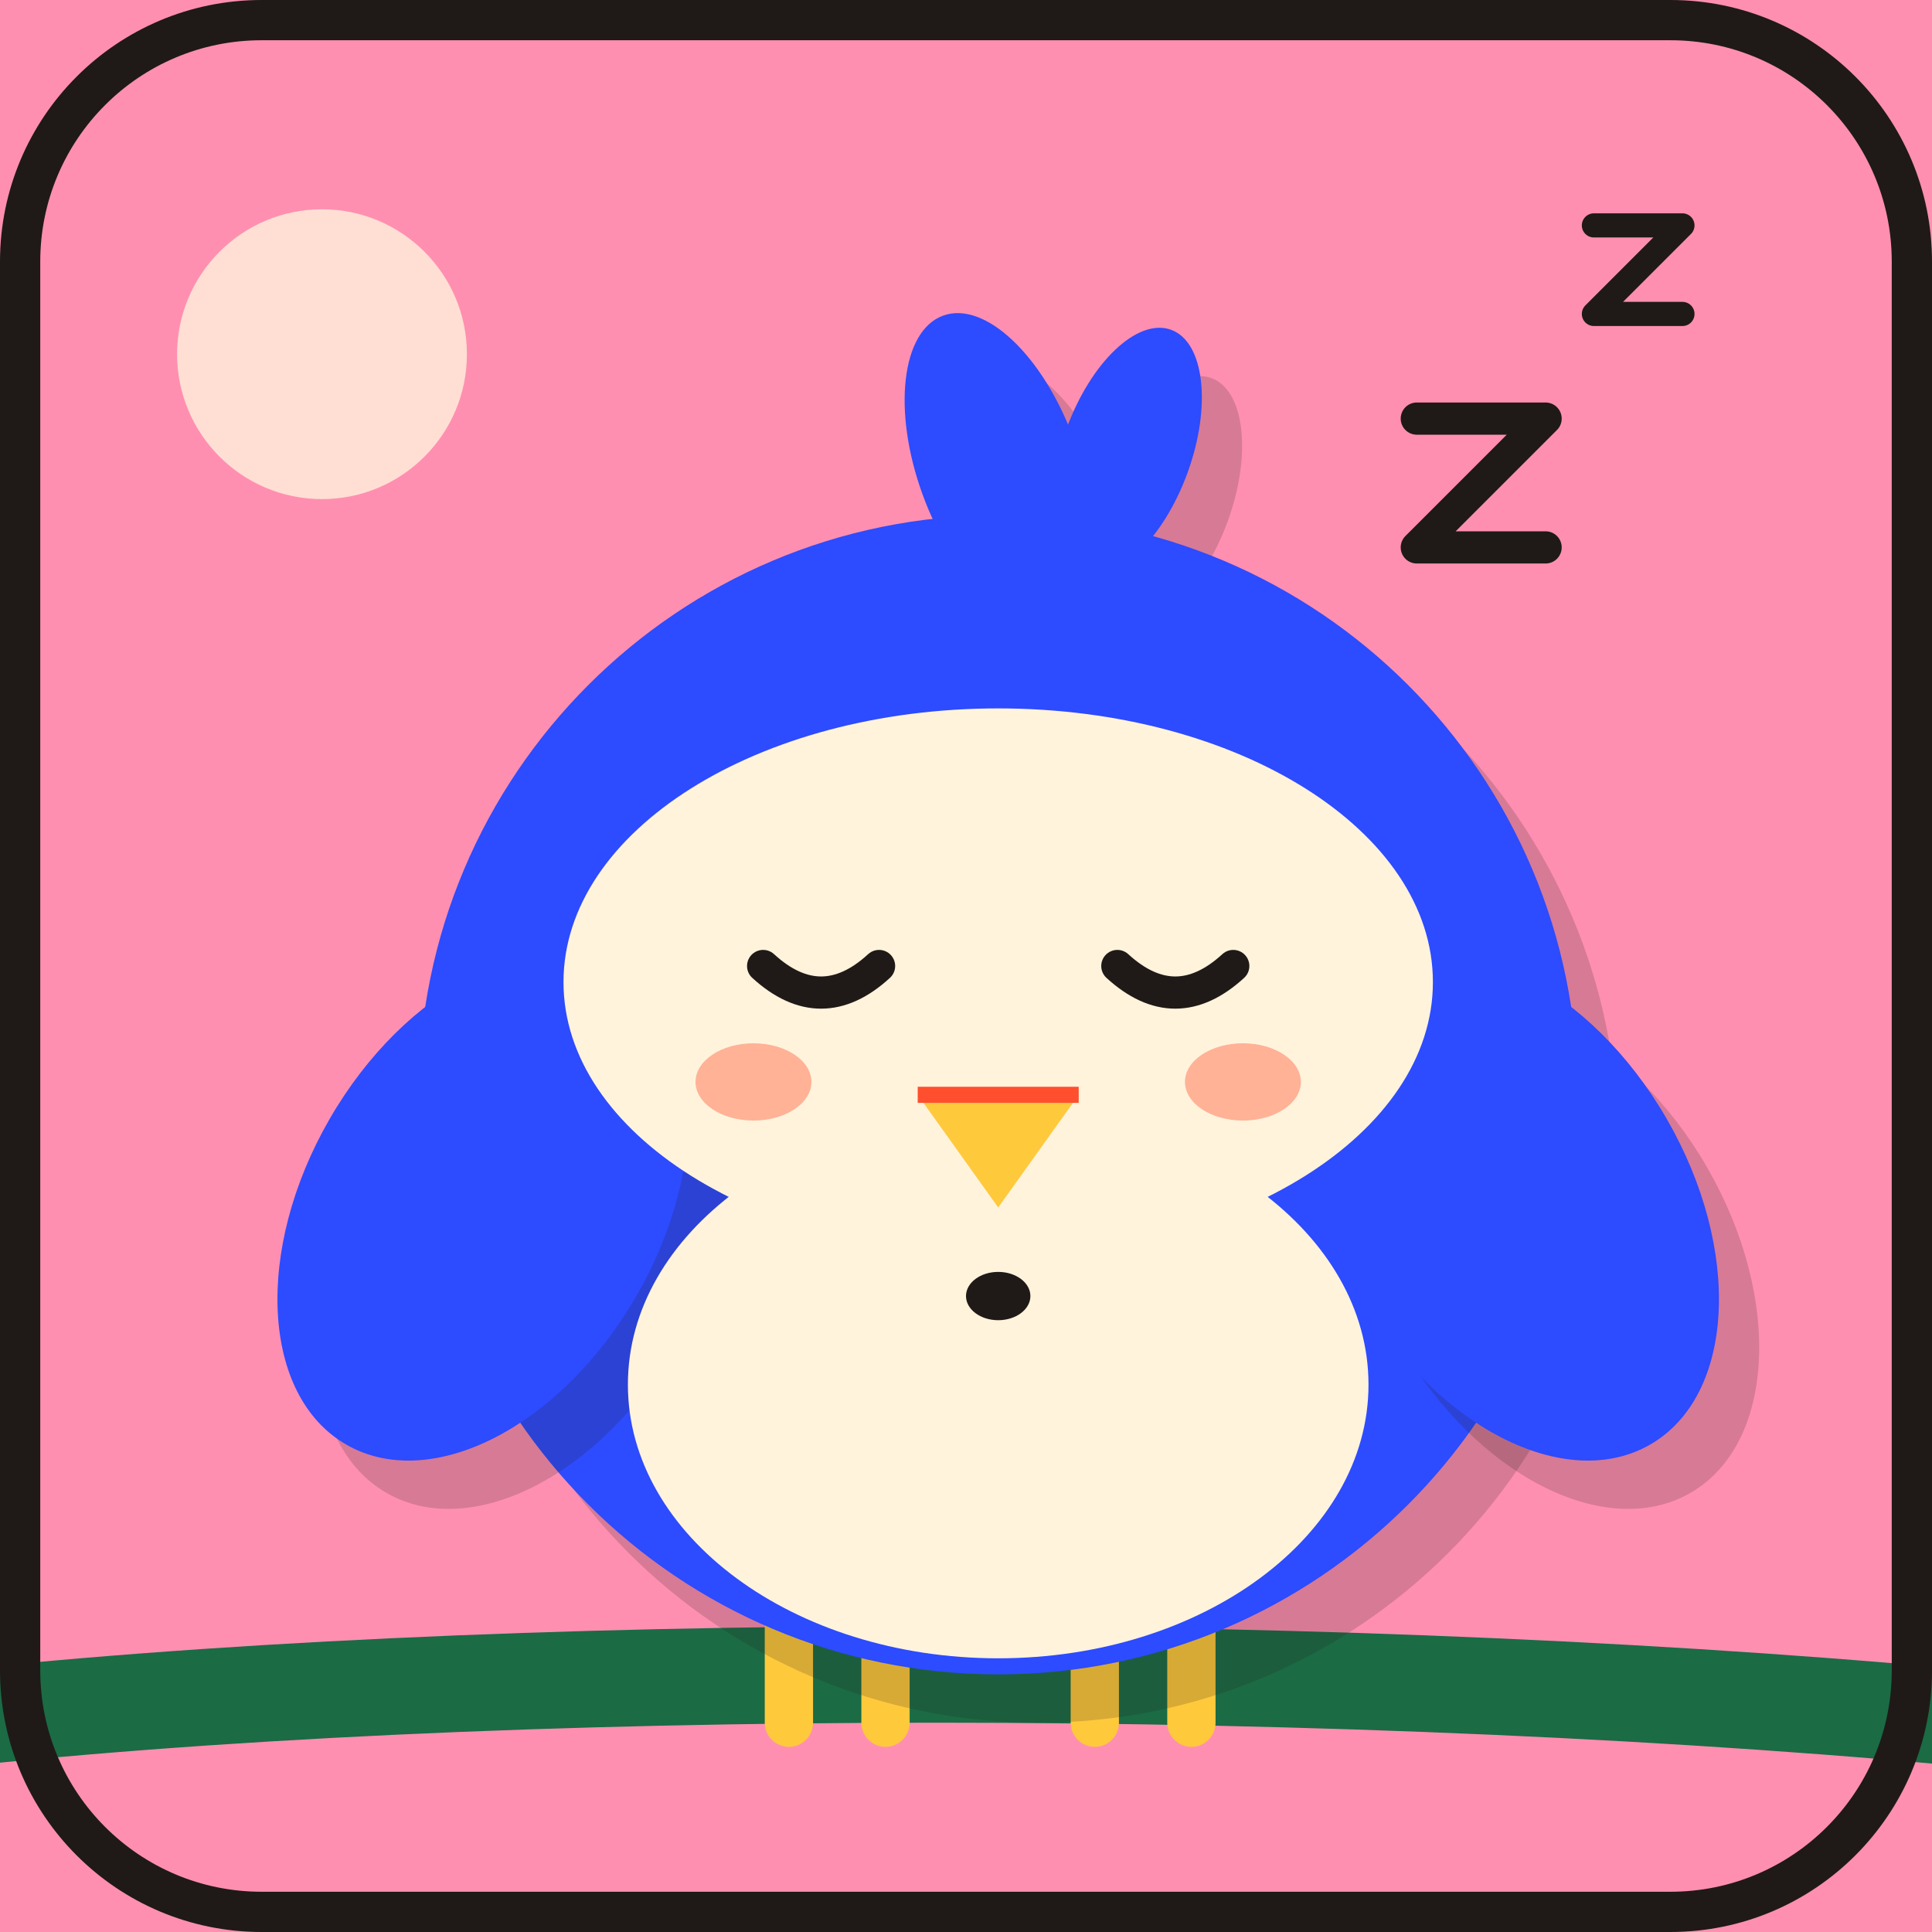
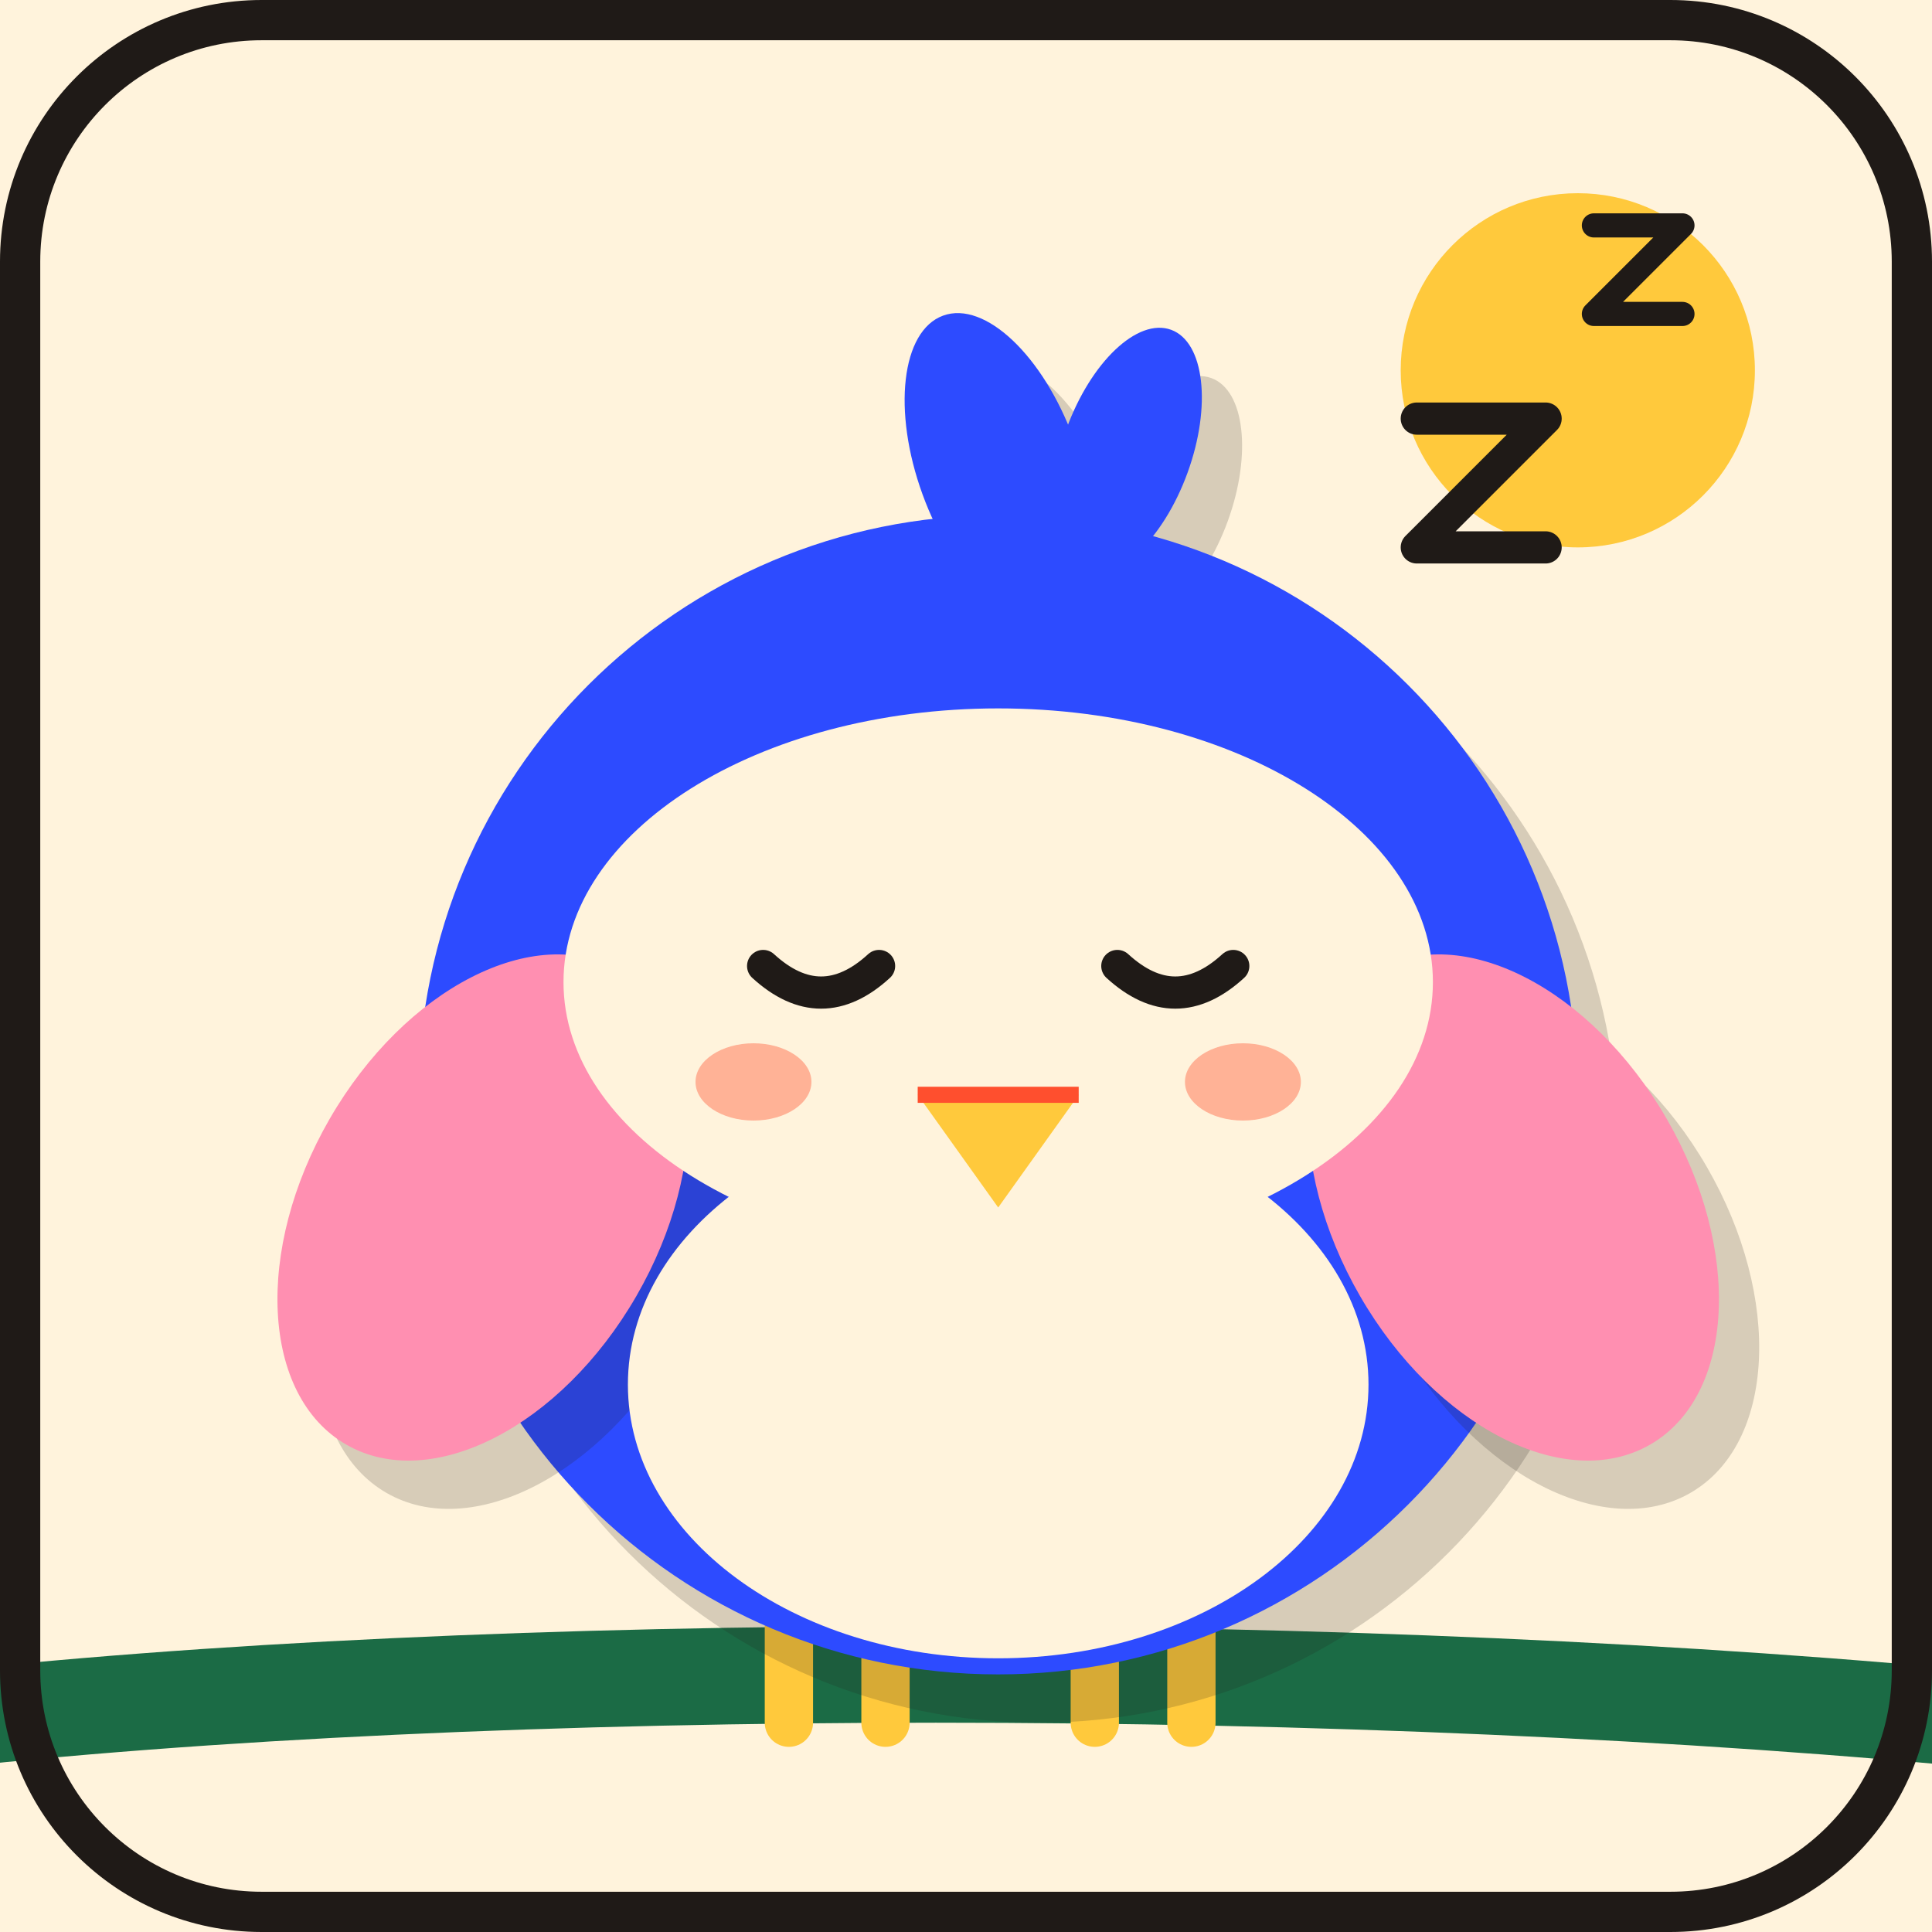
<svg xmlns="http://www.w3.org/2000/svg" width="240" height="240" viewBox="0 0 240 240" fill="none">
  <g>
-     <rect width="240" height="240" fill="#FF8FB1" />
-     <circle cx="40" cy="44" r="18" fill="#FFF3DC" opacity="0.8" />
-     <path d="M-10 214 C 60 206, 170 206, 250 214" stroke="#1B6B45" stroke-width="12" stroke-linecap="round" />
-     <path d="M98 200 v14 M110 200 v14 M136 200 v14 M148 200 v14" stroke="#FFC93C" stroke-width="6" stroke-linecap="round" />
-     <ellipse cx="124" cy="58" rx="10" ry="20" transform="translate(5 6) rotate(-20 124 58)" fill="#1F1A17" opacity="0.18" />
-     <ellipse cx="124" cy="58" rx="10" ry="20" transform="rotate(-20 124 58)" fill="#2D4BFF" />
-     <ellipse cx="140" cy="56" rx="8" ry="16" transform="translate(5 6) rotate(20 140 56)" fill="#1F1A17" opacity="0.18" />
-     <ellipse cx="140" cy="56" rx="8" ry="16" transform="rotate(20 140 56)" fill="#2D4BFF" />
-     <circle cx="124" cy="136" r="72" fill="#1F1A17" opacity="0.18" transform="translate(5 6)" />
-     <circle cx="124" cy="136" r="72" fill="#2D4BFF" />
-     <ellipse cx="60" cy="150" rx="22" ry="34" transform="translate(5 6) rotate(30 60 150)" fill="#1F1A17" opacity="0.18" />
-     <ellipse cx="60" cy="150" rx="22" ry="34" transform="rotate(30 60 150)" fill="#2D4BFF" />
-     <ellipse cx="188" cy="150" rx="22" ry="34" transform="translate(5 6) rotate(-30 188 150)" fill="#1F1A17" opacity="0.18" />
-     <ellipse cx="188" cy="150" rx="22" ry="34" transform="rotate(-30 188 150)" fill="#2D4BFF" />
-     <ellipse cx="124" cy="172" rx="46" ry="34" fill="#FFF3DC" />
-     <ellipse cx="124" cy="122" rx="54" ry="34" fill="#FFF3DC" />
-     <path d="M114 136 L 124 150 L 134 136 Z" fill="#FFC93C" />
-     <path d="M114 136 L 134 136" stroke="#FF4F2E" stroke-width="2" />
-     <path d="M94.8 120 Q 102 126.6 109.2 120" stroke="#1F1A17" stroke-width="4" stroke-linecap="round" />
-     <path d="M138.8 120 Q 146 126.6 153.2 120" stroke="#1F1A17" stroke-width="4" stroke-linecap="round" />
-     <ellipse cx="124" cy="161" rx="4" ry="3" fill="#1F1A17" />
-     <path d="M176 52 h16 l-16 16 h16" stroke="#1F1A17" stroke-width="4" stroke-linecap="round" stroke-linejoin="round" />
-     <path d="M198 28 h11 l-11 11 h11" stroke="#1F1A17" stroke-width="3" stroke-linecap="round" stroke-linejoin="round" />
-     <ellipse cx="93.6" cy="134.4" rx="7.2" ry="4.8" fill="#FF4F2E" opacity="0.4" />
-     <ellipse cx="154.4" cy="134.4" rx="7.2" ry="4.8" fill="#FF4F2E" opacity="0.4" />
+     <g>
+       <path d="M240 0H0V240H240V0Z" fill="#FFF3DC" />
+       <path d="M196 68C208.15 68 218 58.15 218 46C218 33.85 208.15 24 196 24C183.85 24 174 33.85 174 46C174 58.15 183.85 68 196 68Z" fill="#FFC93C" />
+       <path d="M-10 214C60 206 170 206 250 214" stroke="#1B6B45" stroke-width="12" stroke-linecap="round" />
+       <path d="M98 200V214M110 200V214M136 200V214M148 200V214" stroke="#FFC93C" stroke-width="6" stroke-linecap="round" />
+       <path opacity="0.18" d="M135.84 82.794C141.03 80.905 142.175 70.959 138.397 60.58C134.619 50.2 127.349 43.317 122.16 45.206C116.97 47.095 115.825 57.041 119.603 67.42C123.381 77.8 130.651 84.683 135.84 82.794Z" fill="#1F1A17" />
+       <path d="M130.84 76.794C136.03 74.905 137.175 64.959 133.397 54.58C129.619 44.2 122.349 37.317 117.16 39.206C111.97 41.095 110.825 51.041 114.603 61.42C118.381 71.8 125.651 78.683 130.84 76.794Z" fill="#2D4BFF" />
+       <path opacity="0.18" d="M139.528 77.035C143.68 78.546 149.495 73.04 152.518 64.736C155.54 56.432 154.624 48.476 150.472 46.965C146.321 45.454 140.505 50.96 137.483 59.264C134.46 67.567 135.376 75.524 139.528 77.035Z" fill="#1F1A17" />
+       <path d="M134.528 71.035C138.68 72.546 144.495 67.04 147.518 58.736C150.54 50.432 149.624 42.476 145.472 40.965C141.321 39.454 135.505 44.96 132.483 53.264C129.46 61.568 130.376 69.524 134.528 71.035Z" fill="#2D4BFF" />
+       <path opacity="0.18" d="M129 214C168.765 214 201 181.765 201 142C201 102.235 168.765 70 129 70C89.236 70 57 102.235 57 142C57 181.765 89.236 214 129 214Z" fill="#1F1A17" />
+       <path d="M124 208C163.765 208 196 175.765 196 136C196 96.236 163.765 64 124 64C84.236 64 52 96.236 52 136C52 175.765 84.236 208 124 208Z" fill="#2D4BFF" />
+       <path opacity="0.18" d="M48 185.445C58.522 191.52 74.664 183.262 84.053 167C93.441 150.738 92.522 132.63 82 126.555C71.478 120.48 55.336 128.738 45.947 145C36.559 161.262 37.478 179.37 48 185.445Z" fill="#1F1A17" />
+       <path d="M43 179.445C53.522 185.52 69.664 177.262 79.053 161C88.441 144.738 87.522 126.63 77 120.555C66.478 114.48 50.336 122.738 40.947 139C31.559 155.262 32.478 173.37 43 179.445Z" fill="#FF8FB1" />
+       <path opacity="0.18" d="M210 185.445C220.523 179.37 221.441 161.262 212.053 145C202.664 128.738 186.523 120.48 176 126.555C165.478 132.63 164.559 150.738 173.948 167C183.336 183.262 199.478 191.52 210 185.445Z" fill="#1F1A17" />
+       <path d="M205 179.445C215.523 173.37 216.441 155.262 207.053 139C197.664 122.738 181.523 114.48 171 120.555C160.478 126.63 159.559 144.738 168.948 161C178.336 177.262 194.478 185.52 205 179.445Z" fill="#FF8FB1" />
+       <path d="M124 206C149.405 206 170 190.778 170 172C170 153.222 149.405 138 124 138C98.595 138 78 153.222 78 172C78 190.778 98.595 206 124 206Z" fill="#FFF3DC" />
+       <path d="M124 156C153.823 156 178 140.778 178 122C178 103.222 153.823 88 124 88C94.177 88 70 103.222 70 122C70 140.778 94.177 156 124 156Z" fill="#FFF3DC" />
+       <path d="M114 136L124 150L134 136H114Z" fill="#FFC93C" />
+       <path d="M114 136H134" stroke="#FF4F2E" stroke-width="2" />
+       <path d="M94.8 120C99.6 124.4 104.4 124.4 109.2 120" stroke="#1F1A17" stroke-width="4" stroke-linecap="round" />
+       <path d="M138.8 120C143.6 124.4 148.4 124.4 153.2 120" stroke="#1F1A17" stroke-width="4" stroke-linecap="round" />
+       <path d="M176 52H192L176 68H192" stroke="#1F1A17" stroke-width="4" stroke-linecap="round" stroke-linejoin="round" />
+       <path d="M198 28H209L198 39H209" stroke="#1F1A17" stroke-width="3" stroke-linecap="round" stroke-linejoin="round" />
+       <path opacity="0.4" d="M93.6 139.2C97.576 139.2 100.8 137.051 100.8 134.4C100.8 131.749 97.576 129.6 93.6 129.6C89.624 129.6 86.4 131.749 86.4 134.4C86.4 137.051 89.624 139.2 93.6 139.2Z" fill="#FF4F2E" />
+       <path opacity="0.4" d="M154.4 139.2C158.376 139.2 161.6 137.051 161.6 134.4C161.6 131.749 158.376 129.6 154.4 129.6C150.423 129.6 147.2 131.749 147.2 134.4C147.2 137.051 150.423 139.2 154.4 139.2Z" fill="#FF4F2E" />
+     </g>
+     <path d="M207.5 2.5H32.5C15.931 2.5 2.5 15.931 2.5 32.5V207.5C2.5 224.069 15.931 237.5 32.5 237.5H207.5C224.069 237.5 237.5 224.069 237.5 207.5V32.5C237.5 15.931 224.069 2.5 207.5 2.5Z" stroke="#1F1A17" stroke-width="5" />
  </g>
-   <rect x="2.5" y="2.5" width="235" height="235" rx="30" stroke="#1F1A17" stroke-width="5" />
</svg>
